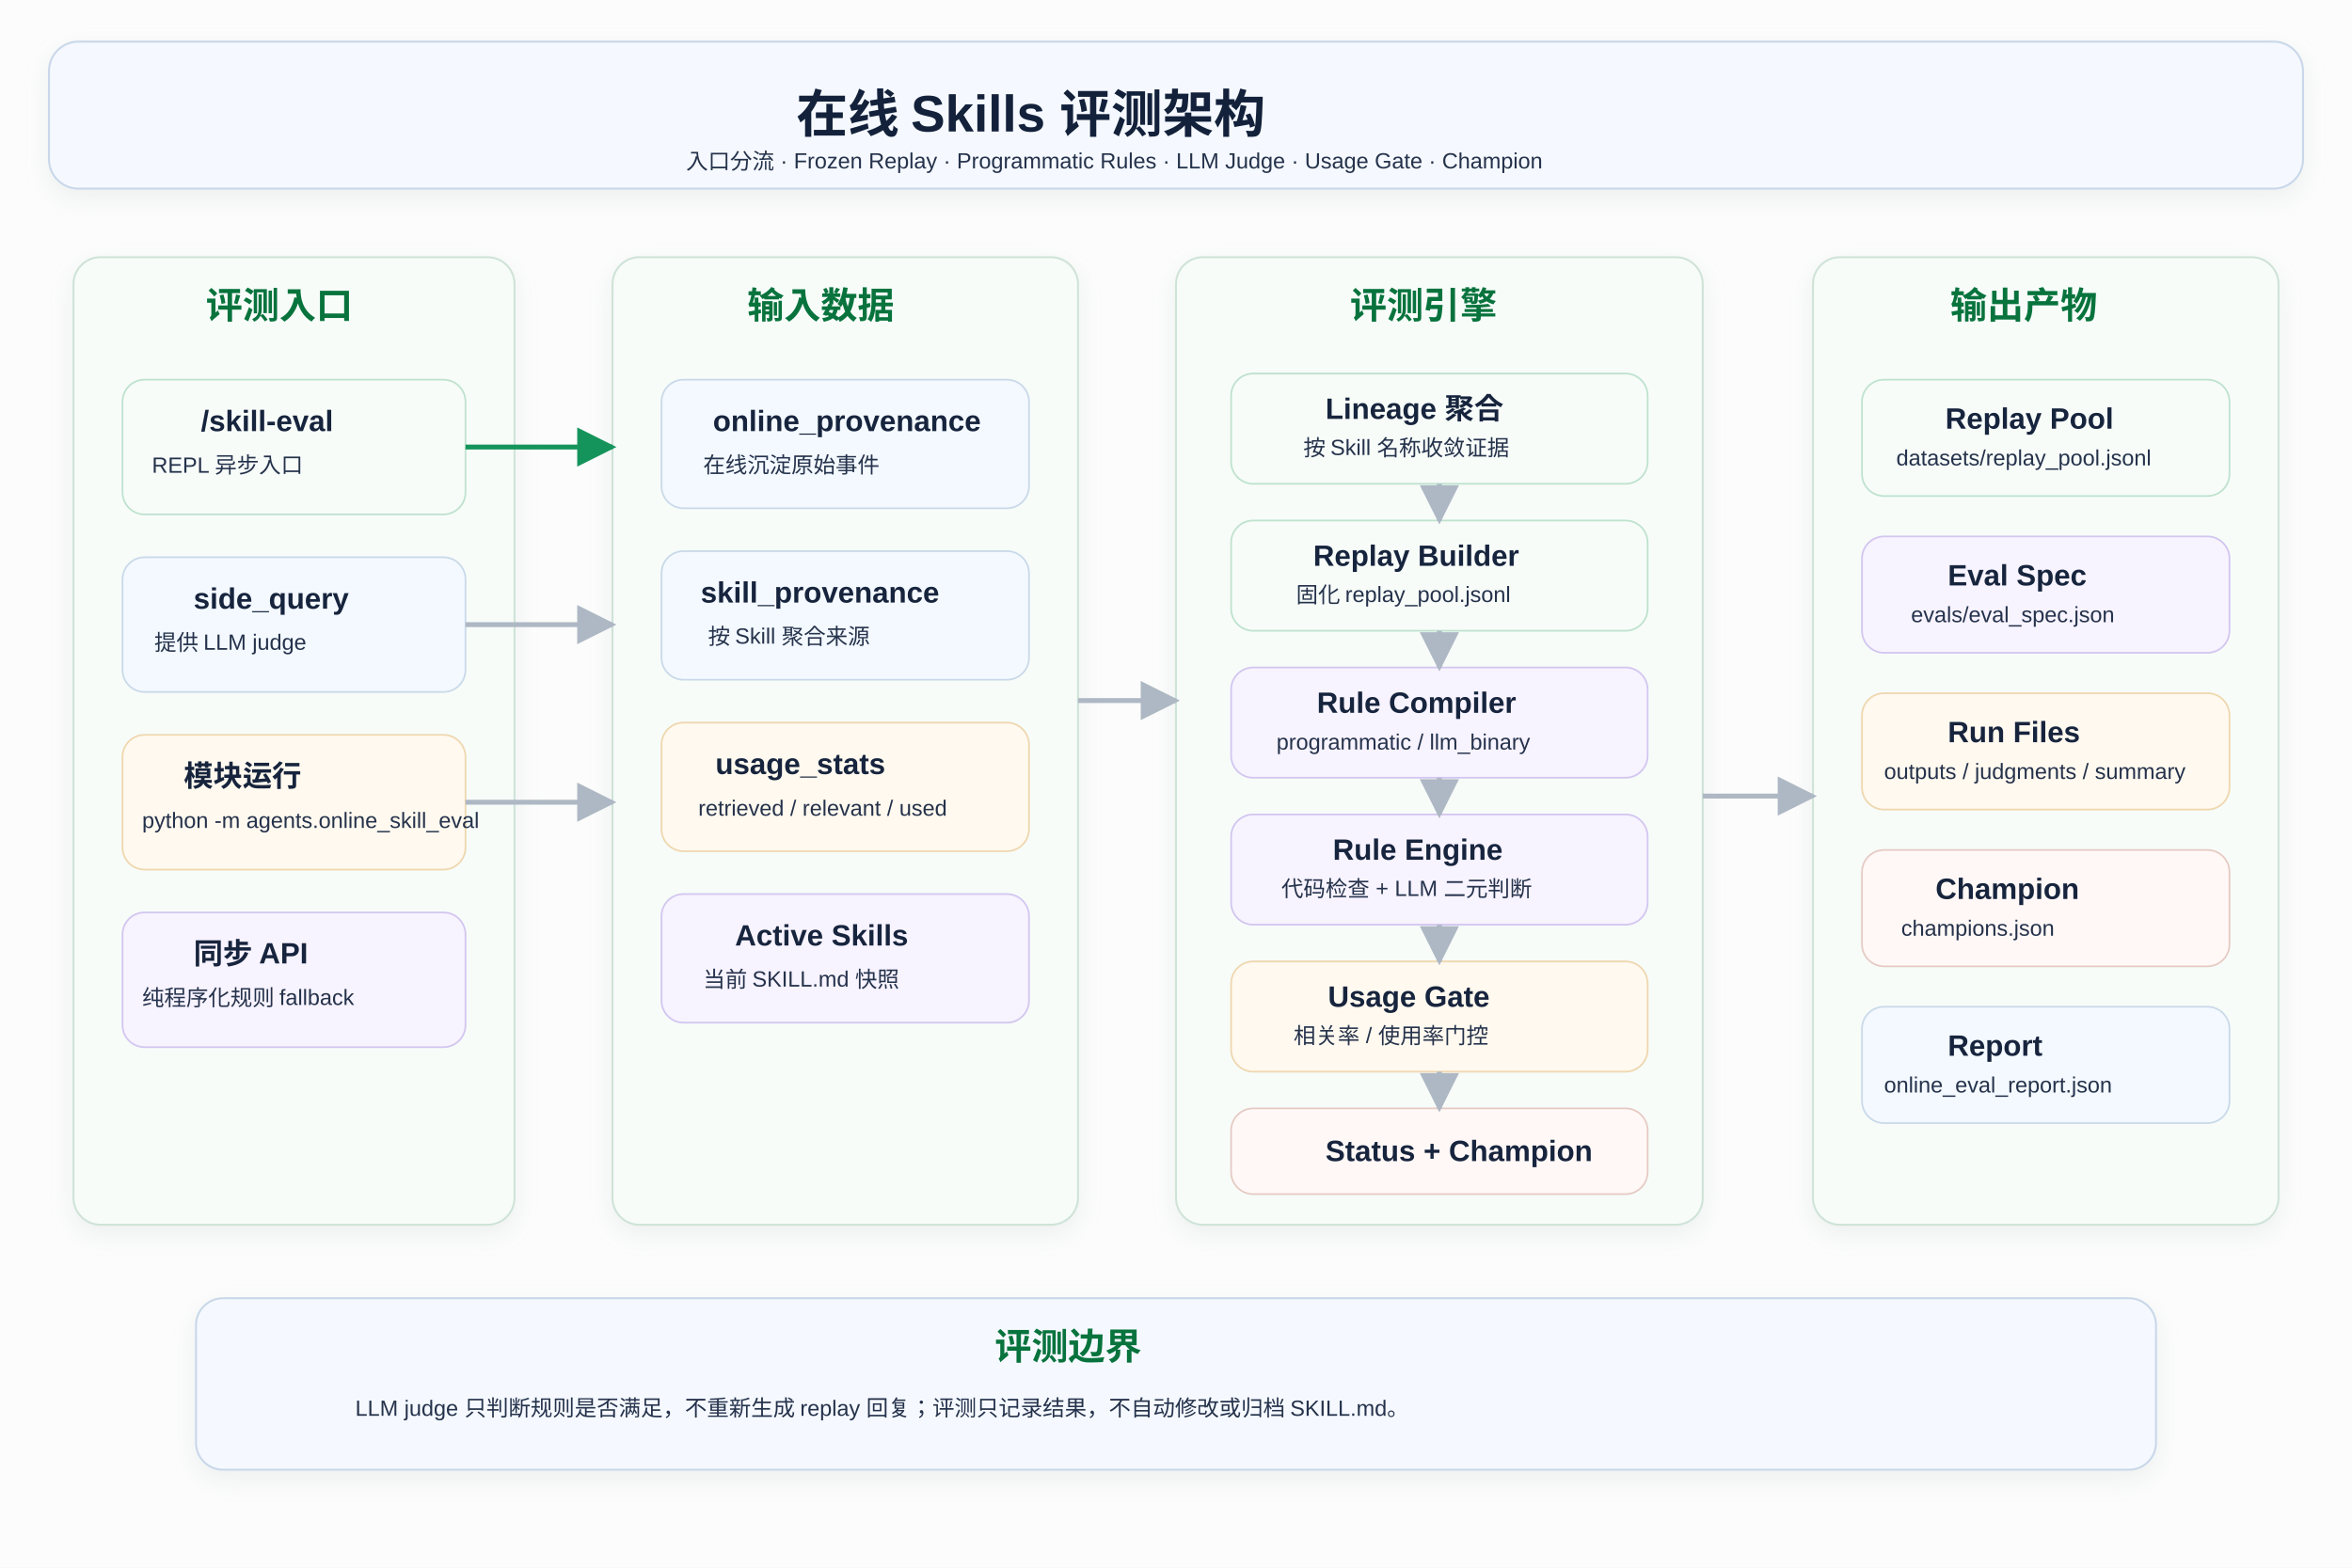
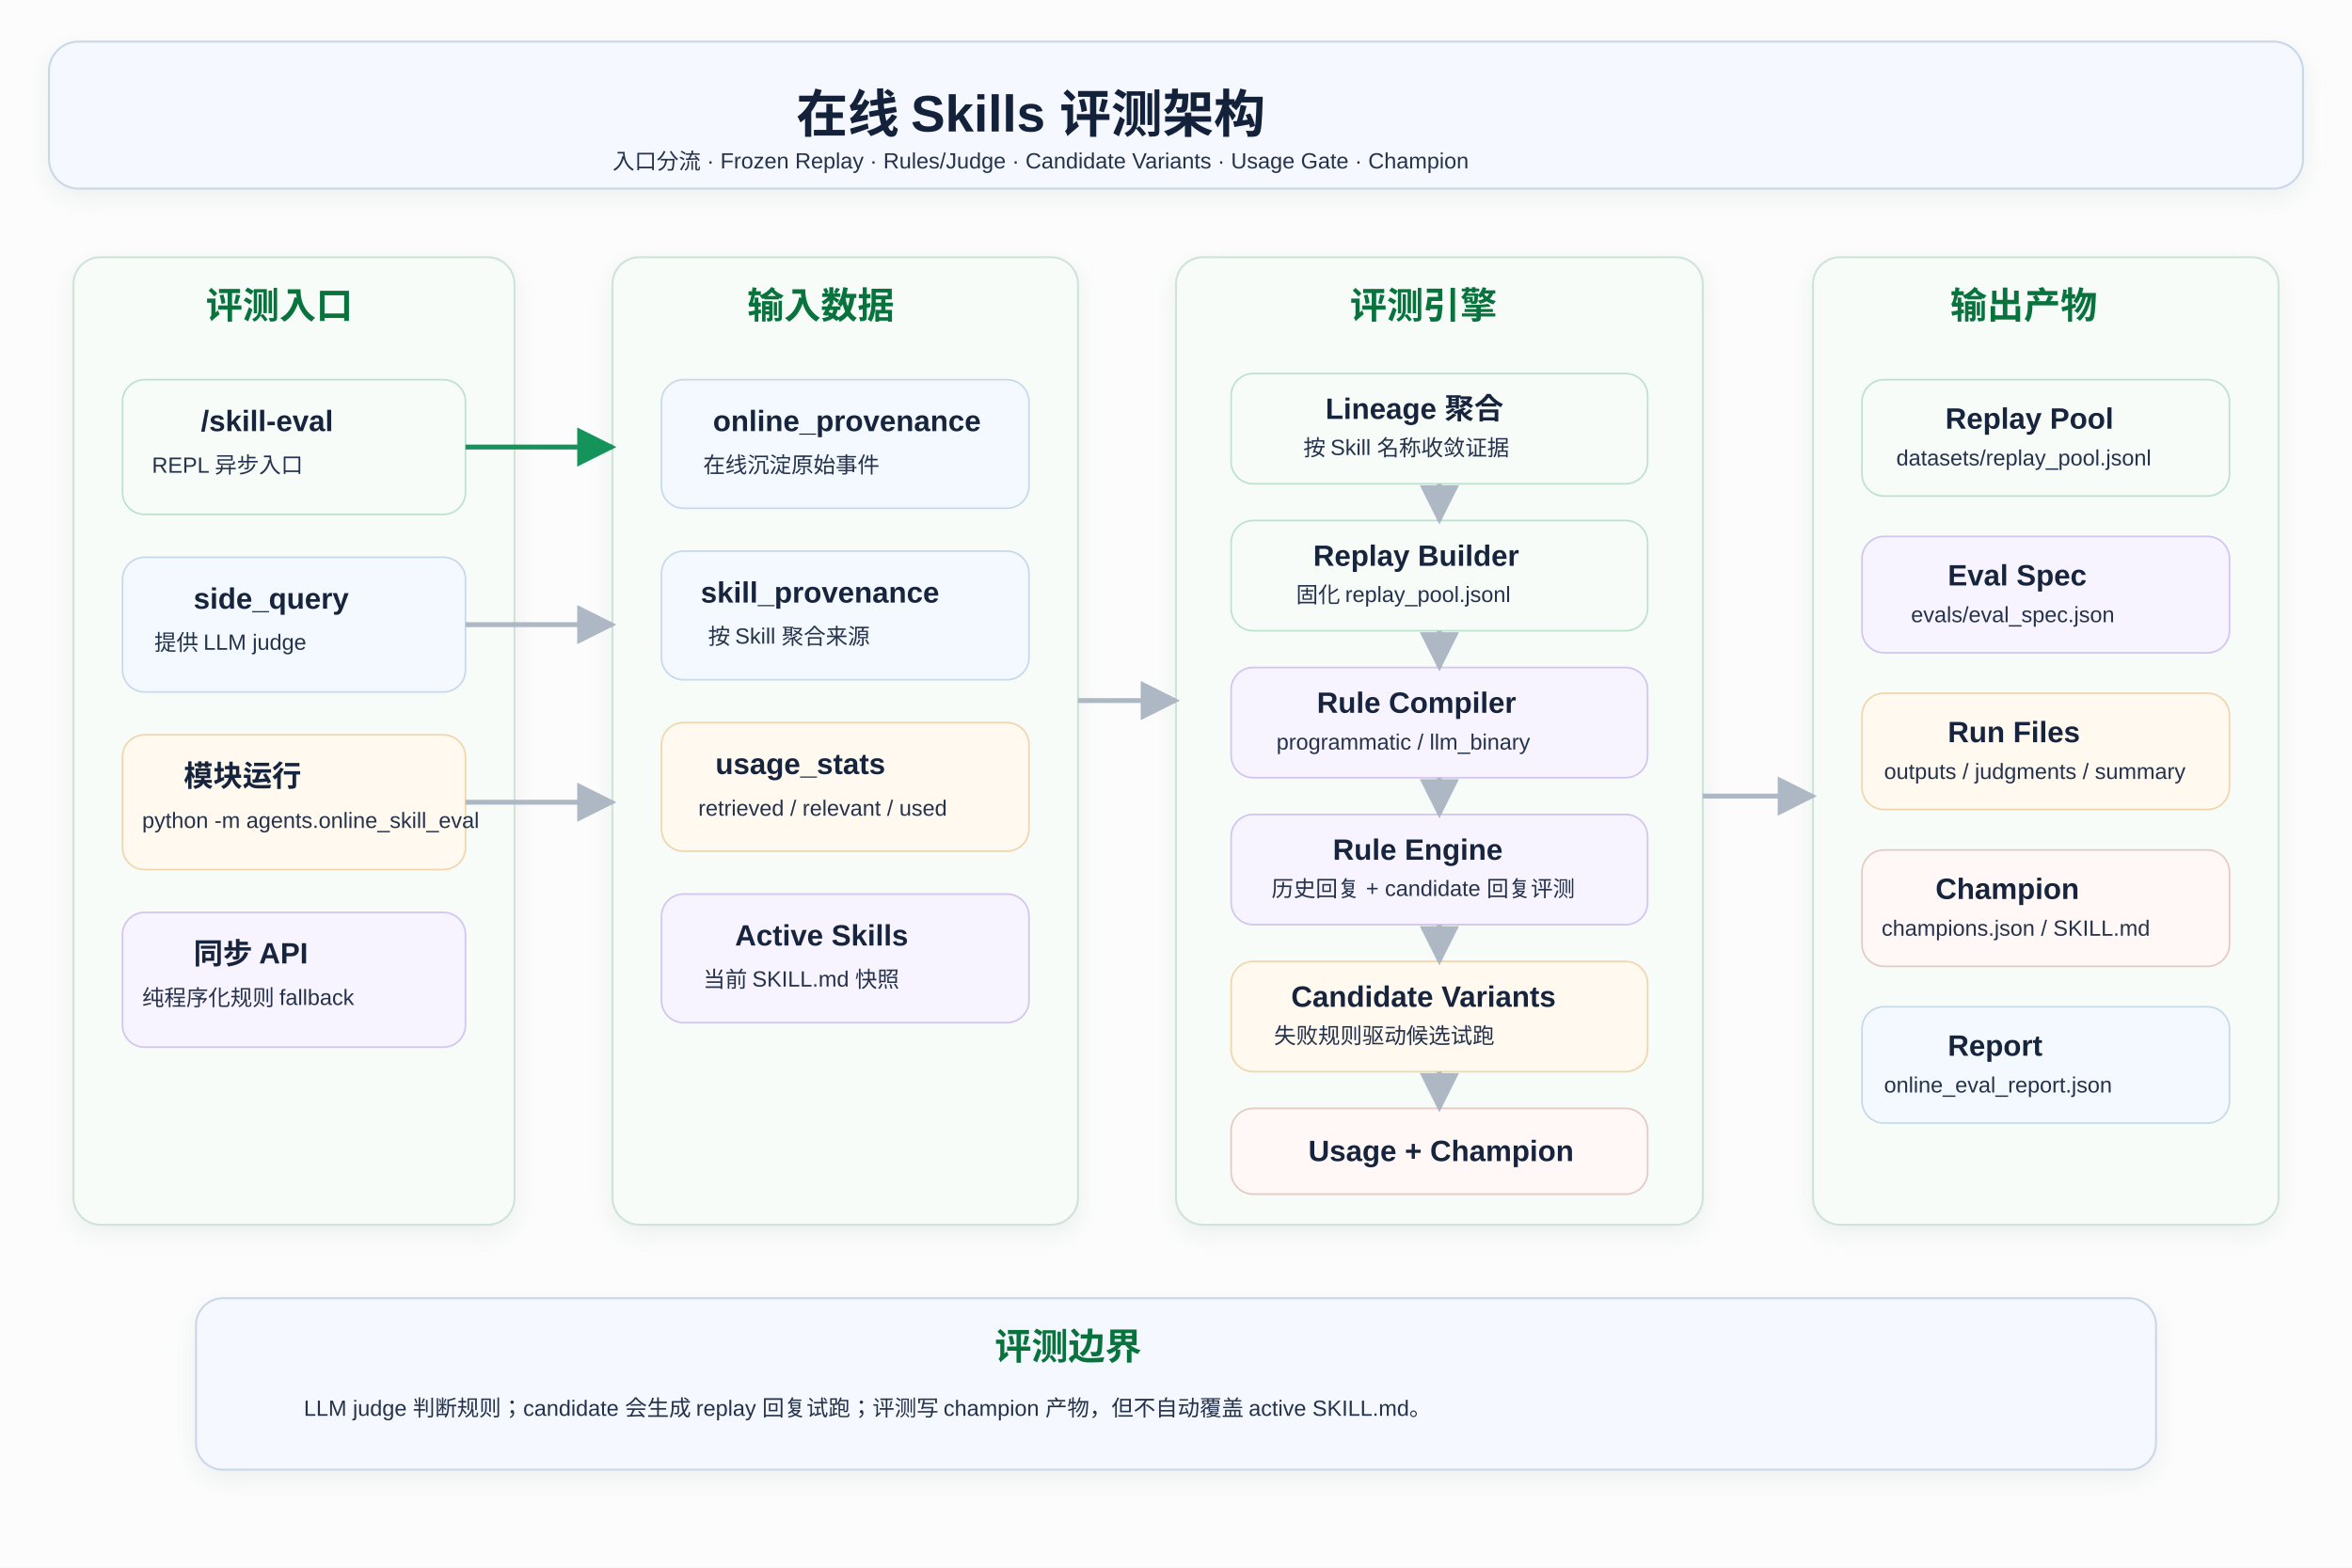
<svg xmlns="http://www.w3.org/2000/svg" width="1920" height="1280" viewBox="0 0 1920 1280">
  <defs>
    <style>
      .bg{fill:#fbfcfb}.panel{fill:#f7fcf9;stroke:#cfe3d7;stroke-width:1.6}.bluePanel{fill:#f5f9ff;stroke:#c9d7e9;stroke-width:1.6}.card{fill:#fff;stroke:#d7e1df;stroke-width:1.4}.greenCard{fill:#f7fcf9;stroke:#bfe2ce}.blueCard{fill:#f3f9ff;stroke:#cad9e9}.orangeCard{fill:#fff9ef;stroke:#efd7af}.purpleCard{fill:#f7f3ff;stroke:#d3c6ef}.redCard{fill:#fff8f6;stroke:#e6cbc4}.title{font:800 42px "PingFang SC","Microsoft YaHei",Arial;fill:#13213b}.section{font:800 30px "PingFang SC","Microsoft YaHei",Arial;fill:#08733d}.label{font:800 24px "PingFang SC","Microsoft YaHei",Arial;fill:#17243d}.small{font:500 18px "PingFang SC","Microsoft YaHei",Arial;fill:#25324b}.muted{font:500 16px "PingFang SC","Microsoft YaHei",Arial;fill:#657284}.line{stroke:#aeb8c4;stroke-width:4;fill:none;marker-end:url(#arrow)}.gline{stroke:#14945b;stroke-width:4;fill:none;marker-end:url(#garrow)}.shadow{filter:url(#shadow)}
    </style>
    <filter id="shadow" x="-20%" y="-20%" width="140%" height="140%">
      <feDropShadow dx="0" dy="7" stdDeviation="9" flood-color="#d8e1df" flood-opacity=".42" />
    </filter>
    <marker id="arrow" viewBox="0 0 10 10" refX="9" refY="5" markerWidth="8" markerHeight="8" orient="auto">
      <path d="M0 0L10 5L0 10z" fill="#aeb8c4" />
    </marker>
    <marker id="garrow" viewBox="0 0 10 10" refX="9" refY="5" markerWidth="8" markerHeight="8" orient="auto">
      <path d="M0 0L10 5L0 10z" fill="#14945b" />
    </marker>
  </defs>
  <rect class="bg" width="1920" height="1280" />
  <rect class="bluePanel shadow" x="40" y="34" width="1840" height="120" rx="24" />
  <text class="title" x="650" y="108">在线 Skills 评测架构</text>
-   <text class="small" x="560" y="138">入口分流 · Frozen Replay · Programmatic Rules · LLM Judge · Usage Gate · Champion</text>
+   <text class="small" x="500" y="138">入口分流 · Frozen Replay · Rules/Judge · Candidate Variants · Usage Gate · Champion</text>
  <rect class="panel shadow" x="60" y="210" width="360" height="790" rx="22" />
  <text class="section" x="168" y="260">评测入口</text>
  <rect class="card greenCard" x="100" y="310" width="280" height="110" rx="18" />
  <text class="label" x="164" y="352">/skill-eval</text>
  <text class="small" x="124" y="386">REPL 异步入口</text>
  <rect class="card blueCard" x="100" y="455" width="280" height="110" rx="18" />
  <text class="label" x="158" y="497">side_query</text>
  <text class="small" x="126" y="531">提供 LLM judge</text>
  <rect class="card orangeCard" x="100" y="600" width="280" height="110" rx="18" />
  <text class="label" x="150" y="642">模块运行</text>
  <text class="small" x="116" y="676">python -m agents.online_skill_eval</text>
  <rect class="card purpleCard" x="100" y="745" width="280" height="110" rx="18" />
  <text class="label" x="158" y="787">同步 API</text>
  <text class="small" x="116" y="821">纯程序化规则 fallback</text>
  <rect class="panel shadow" x="500" y="210" width="380" height="790" rx="22" />
  <text class="section" x="610" y="260">输入数据</text>
  <rect class="card blueCard" x="540" y="310" width="300" height="105" rx="18" />
  <text class="label" x="582" y="352">online_provenance</text>
  <text class="small" x="574" y="386">在线沉淀原始事件</text>
  <rect class="card blueCard" x="540" y="450" width="300" height="105" rx="18" />
  <text class="label" x="572" y="492">skill_provenance</text>
  <text class="small" x="578" y="526">按 Skill 聚合来源</text>
  <rect class="card orangeCard" x="540" y="590" width="300" height="105" rx="18" />
  <text class="label" x="584" y="632">usage_stats</text>
  <text class="small" x="570" y="666">retrieved / relevant / used</text>
  <rect class="card purpleCard" x="540" y="730" width="300" height="105" rx="18" />
  <text class="label" x="600" y="772">Active Skills</text>
  <text class="small" x="574" y="806">当前 SKILL.md 快照</text>
  <rect class="panel shadow" x="960" y="210" width="430" height="790" rx="22" />
  <text class="section" x="1102" y="260">评测引擎</text>
  <rect class="card greenCard" x="1005" y="305" width="340" height="90" rx="18" />
  <text class="label" x="1082" y="342">Lineage 聚合</text>
  <text class="small" x="1064" y="372">按 Skill 名称收敛证据</text>
  <rect class="card greenCard" x="1005" y="425" width="340" height="90" rx="18" />
  <text class="label" x="1072" y="462">Replay Builder</text>
  <text class="small" x="1058" y="492">固化 replay_pool.jsonl</text>
  <rect class="card purpleCard" x="1005" y="545" width="340" height="90" rx="18" />
  <text class="label" x="1075" y="582">Rule Compiler</text>
  <text class="small" x="1042" y="612">programmatic / llm_binary</text>
  <rect class="card purpleCard" x="1005" y="665" width="340" height="90" rx="18" />
  <text class="label" x="1088" y="702">Rule Engine</text>
-   <text class="small" x="1046" y="732">代码检查 + LLM 二元判断</text>
+   <text class="small" x="1038" y="732">历史回复 + candidate 回复评测</text>
  <rect class="card orangeCard" x="1005" y="785" width="340" height="90" rx="18" />
-   <text class="label" x="1084" y="822">Usage Gate</text>
-   <text class="small" x="1056" y="852">相关率 / 使用率门控</text>
+   <text class="label" x="1054" y="822">Candidate Variants</text>
+   <text class="small" x="1040" y="852">失败规则驱动候选试跑</text>
  <rect class="card redCard" x="1005" y="905" width="340" height="70" rx="18" />
-   <text class="label" x="1082" y="948">Status + Champion</text>
+   <text class="label" x="1068" y="948">Usage + Champion</text>
  <rect class="panel shadow" x="1480" y="210" width="380" height="790" rx="22" />
  <text class="section" x="1592" y="260">输出产物</text>
  <rect class="card greenCard" x="1520" y="310" width="300" height="95" rx="18" />
  <text class="label" x="1588" y="350">Replay Pool</text>
  <text class="small" x="1548" y="380">datasets/replay_pool.jsonl</text>
  <rect class="card purpleCard" x="1520" y="438" width="300" height="95" rx="18" />
  <text class="label" x="1590" y="478">Eval Spec</text>
  <text class="small" x="1560" y="508">evals/eval_spec.json</text>
  <rect class="card orangeCard" x="1520" y="566" width="300" height="95" rx="18" />
  <text class="label" x="1590" y="606">Run Files</text>
  <text class="small" x="1538" y="636">outputs / judgments / summary</text>
  <rect class="card redCard" x="1520" y="694" width="300" height="95" rx="18" />
  <text class="label" x="1580" y="734">Champion</text>
-   <text class="small" x="1552" y="764">champions.json</text>
+   <text class="small" x="1536" y="764">champions.json / SKILL.md</text>
  <rect class="card blueCard" x="1520" y="822" width="300" height="95" rx="18" />
  <text class="label" x="1590" y="862">Report</text>
  <text class="small" x="1538" y="892">online_eval_report.json</text>
  <path class="gline" d="M380 365H500" />
  <path class="line" d="M380 510H500" />
  <path class="line" d="M380 655H500" />
  <path class="line" d="M880 572H960" />
  <path class="line" d="M1175 395V425" />
  <path class="line" d="M1175 515V545" />
  <path class="line" d="M1175 635V665" />
  <path class="line" d="M1175 755V785" />
  <path class="line" d="M1175 875V905" />
  <path class="line" d="M1390 650H1480" />
  <rect class="bluePanel shadow" x="160" y="1060" width="1600" height="140" rx="22" />
  <text class="section" x="812" y="1110">评测边界</text>
-   <text class="small" x="290" y="1156">LLM judge 只判断规则是否满足，不重新生成 replay 回复；评测只记录结果，不自动修改或归档 SKILL.md。</text>
+   <text class="small" x="248" y="1156">LLM judge 判断规则；candidate 会生成 replay 回复试跑；评测写 champion 产物，但不自动覆盖 active SKILL.md。</text>
</svg>
